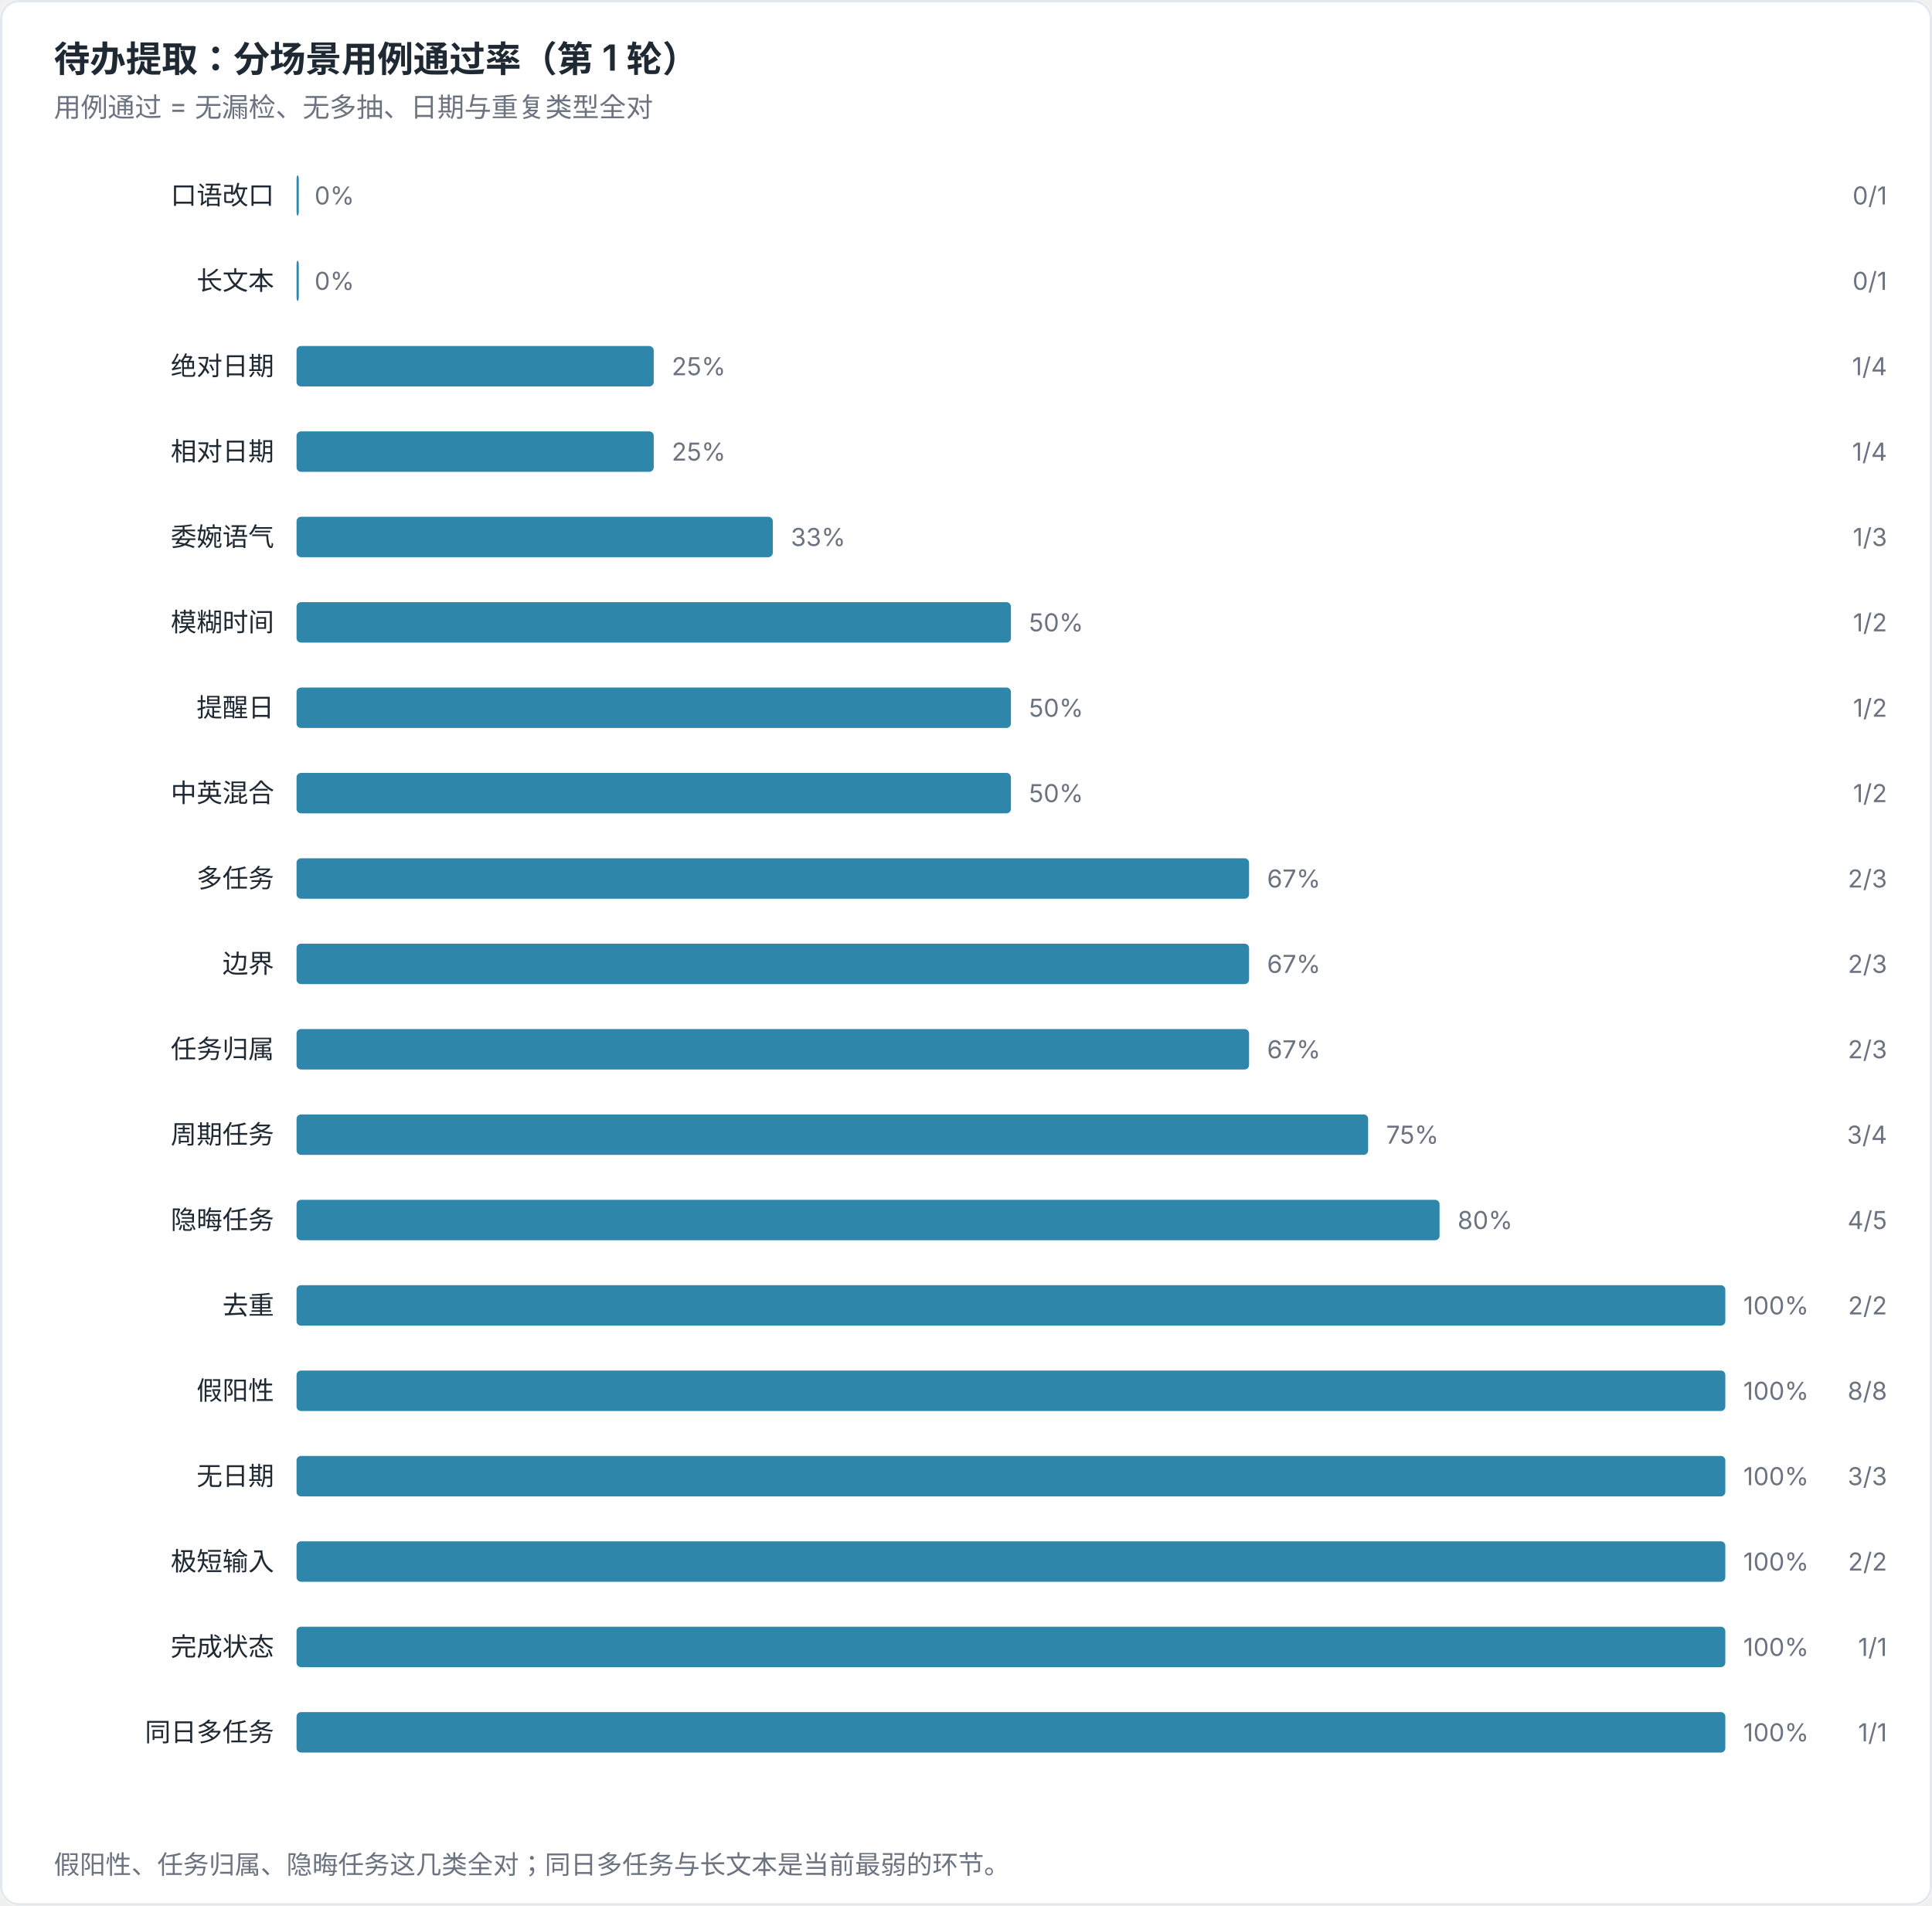
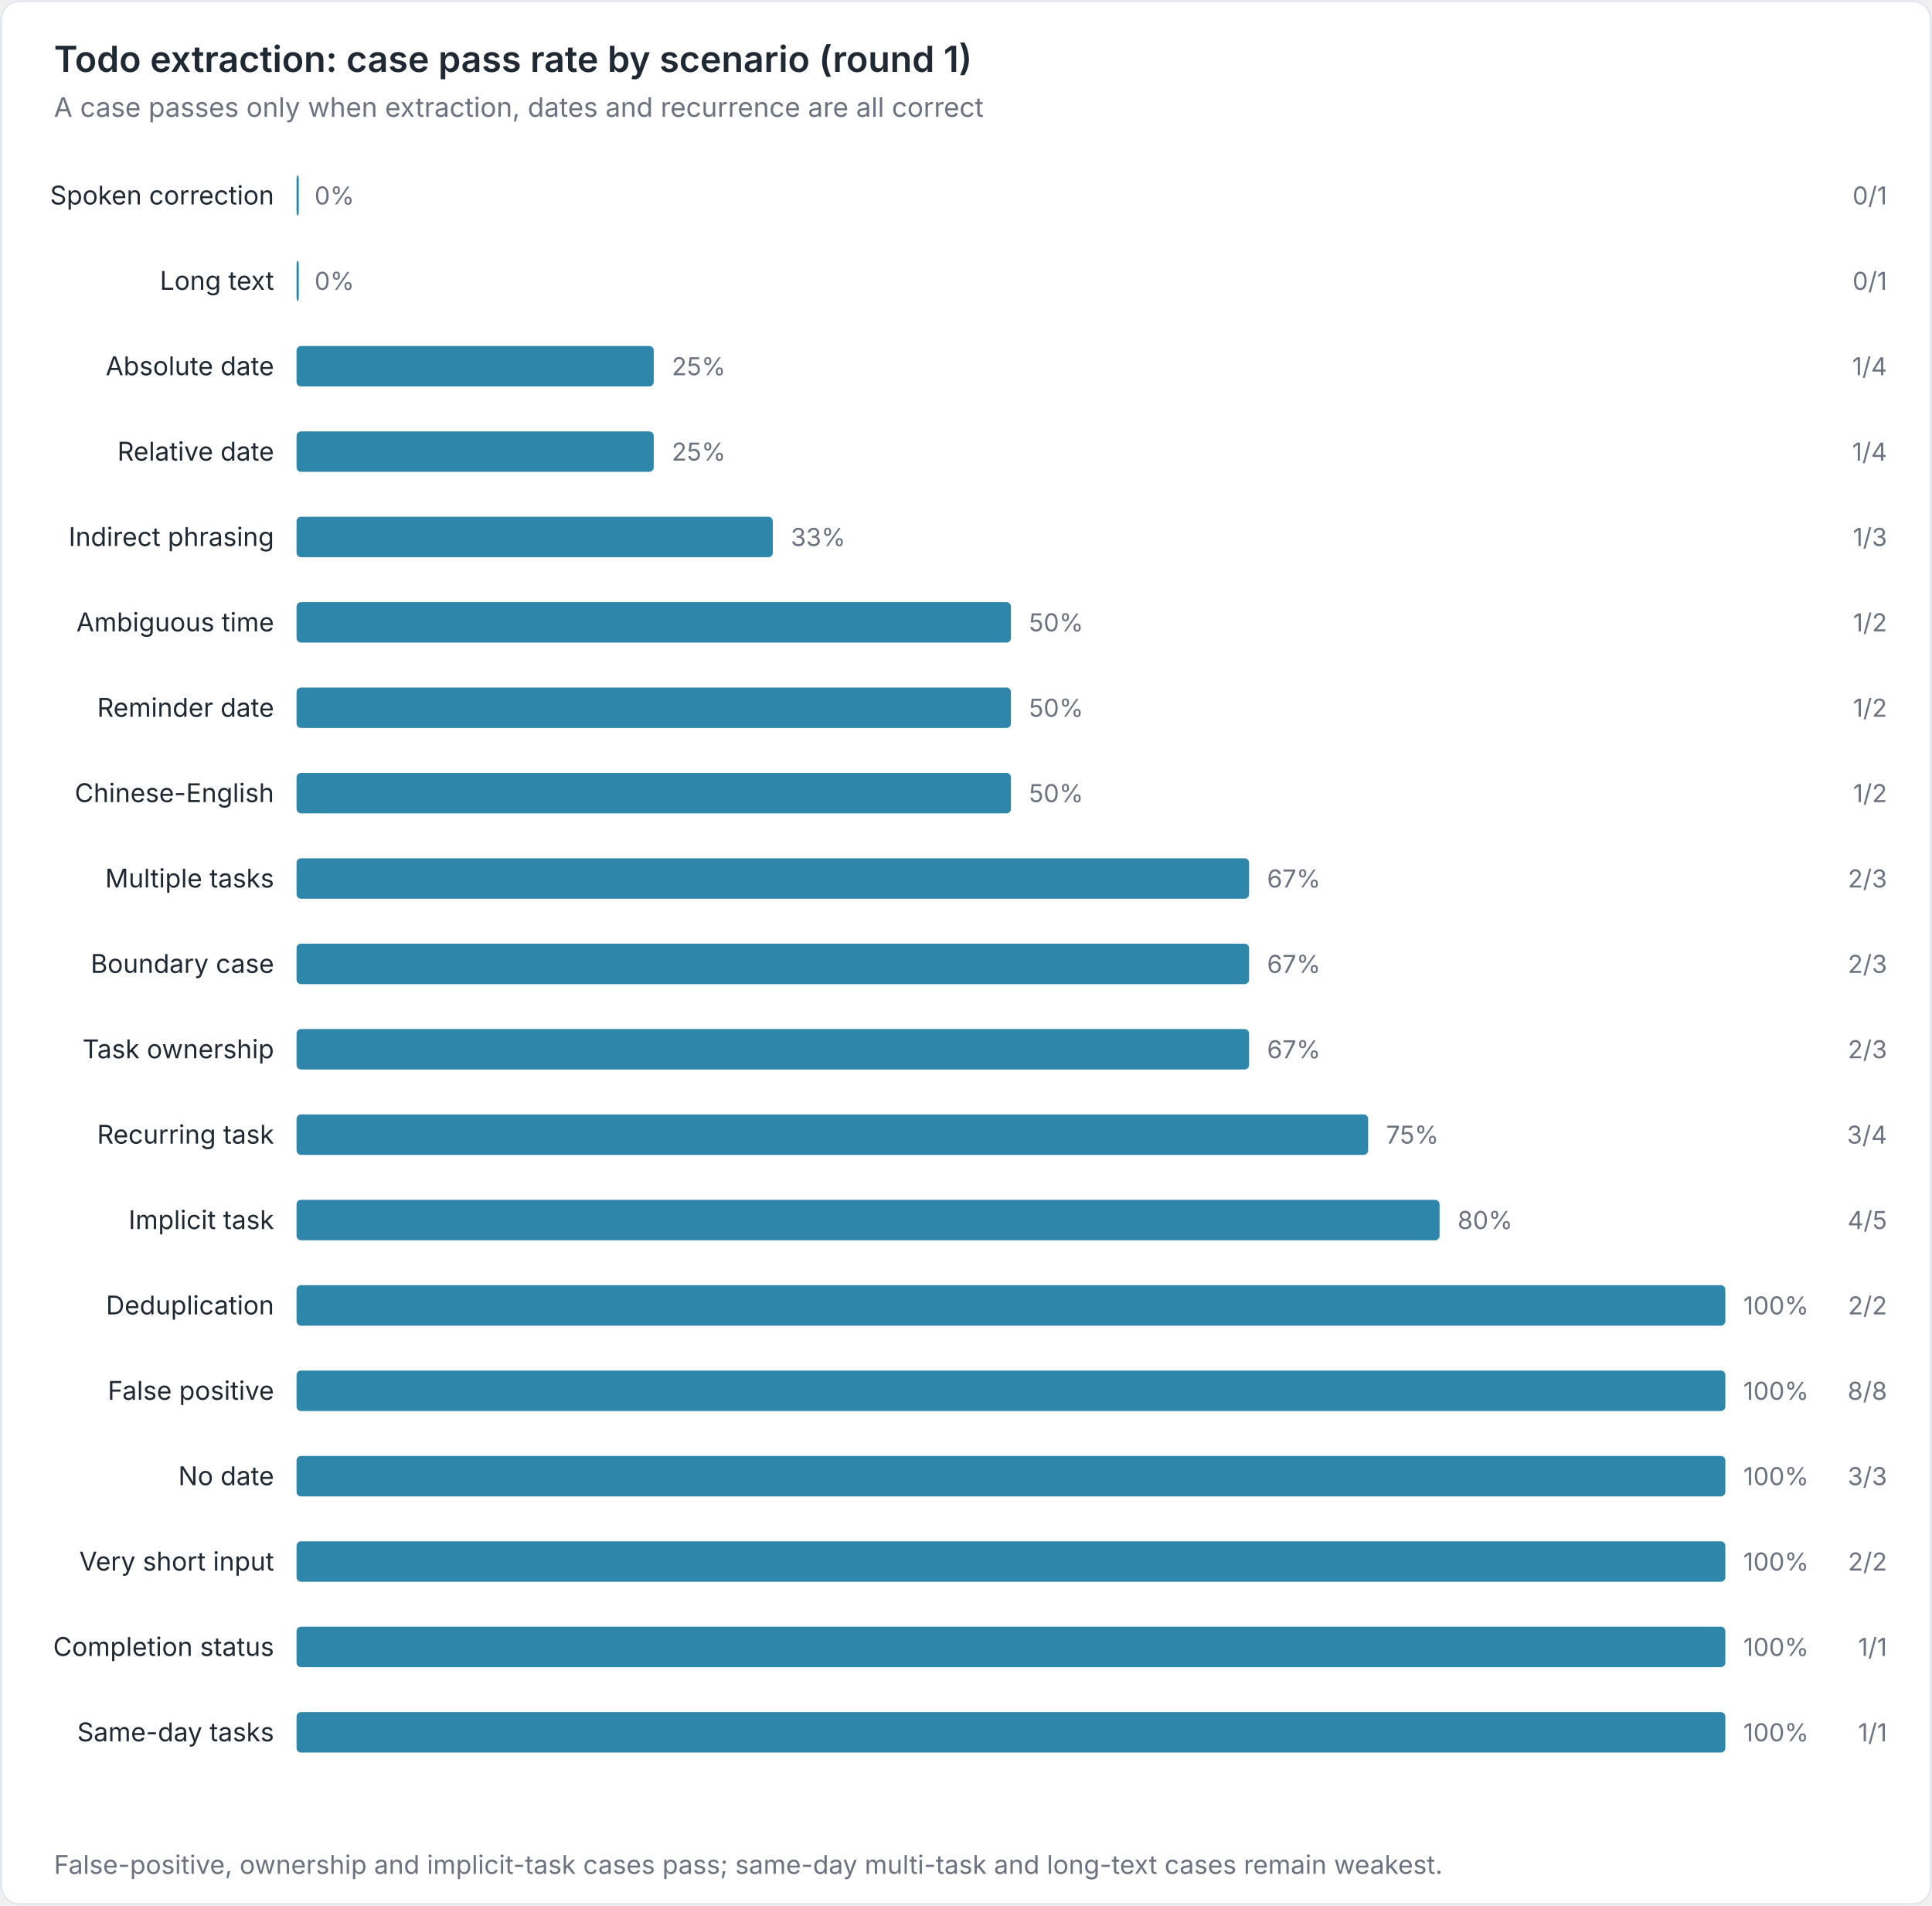
<svg xmlns="http://www.w3.org/2000/svg" width="860" height="848" viewBox="0 0 860 848" role="img">
  <rect width="860" height="848" fill="#FFFFFF" rx="8" />
  <rect x="0.5" y="0.5" width="859" height="847" fill="none" stroke="#E3E8EF" rx="8" />
-   <text x="24" y="32" font-family="-apple-system, BlinkMacSystemFont, 'Segoe UI', 'Noto Sans SC', 'Microsoft YaHei', sans-serif" font-size="16" fill="#1F2933" text-anchor="start" font-weight="600">待办提取：分场景用例通过率（第 1 轮）</text>
-   <text x="24" y="52" font-family="-apple-system, BlinkMacSystemFont, 'Segoe UI', 'Noto Sans SC', 'Microsoft YaHei', sans-serif" font-size="12" fill="#6B7280" text-anchor="start" font-weight="400">用例通过 = 无漏检、无多抽、日期与重复类型全对</text>
-   <text x="122" y="91" font-family="-apple-system, BlinkMacSystemFont, 'Segoe UI', 'Noto Sans SC', 'Microsoft YaHei', sans-serif" font-size="11.5" fill="#1F2933" text-anchor="end" font-weight="400">口语改口</text>
+   <text x="24" y="32" font-family="-apple-system, BlinkMacSystemFont, 'Segoe UI', 'Noto Sans SC', 'Microsoft YaHei', sans-serif" font-size="16" fill="#1F2933" text-anchor="start" font-weight="600">Todo extraction: case pass rate by scenario (round 1)</text>
+   <text x="24" y="52" font-family="-apple-system, BlinkMacSystemFont, 'Segoe UI', 'Noto Sans SC', 'Microsoft YaHei', sans-serif" font-size="12" fill="#6B7280" text-anchor="start" font-weight="400">A case passes only when extraction, dates and recurrence are all correct</text>
+   <text x="122" y="91" font-family="-apple-system, BlinkMacSystemFont, 'Segoe UI', 'Noto Sans SC', 'Microsoft YaHei', sans-serif" font-size="11.5" fill="#1F2933" text-anchor="end" font-weight="400">Spoken correction</text>
  <rect x="132" y="78" width="1.0" height="18" fill="#2E86AB" rx="2" />
  <text x="140" y="91" font-family="-apple-system, BlinkMacSystemFont, 'Segoe UI', 'Noto Sans SC', 'Microsoft YaHei', sans-serif" font-size="11" fill="#6B7280" text-anchor="start" font-weight="400">0%</text>
  <text x="840" y="91" font-family="-apple-system, BlinkMacSystemFont, 'Segoe UI', 'Noto Sans SC', 'Microsoft YaHei', sans-serif" font-size="11" fill="#6B7280" text-anchor="end" font-weight="400">0/1</text>
-   <text x="122" y="129" font-family="-apple-system, BlinkMacSystemFont, 'Segoe UI', 'Noto Sans SC', 'Microsoft YaHei', sans-serif" font-size="11.5" fill="#1F2933" text-anchor="end" font-weight="400">长文本</text>
+   <text x="122" y="129" font-family="-apple-system, BlinkMacSystemFont, 'Segoe UI', 'Noto Sans SC', 'Microsoft YaHei', sans-serif" font-size="11.5" fill="#1F2933" text-anchor="end" font-weight="400">Long text</text>
  <rect x="132" y="116" width="1.0" height="18" fill="#2E86AB" rx="2" />
  <text x="140" y="129" font-family="-apple-system, BlinkMacSystemFont, 'Segoe UI', 'Noto Sans SC', 'Microsoft YaHei', sans-serif" font-size="11" fill="#6B7280" text-anchor="start" font-weight="400">0%</text>
  <text x="840" y="129" font-family="-apple-system, BlinkMacSystemFont, 'Segoe UI', 'Noto Sans SC', 'Microsoft YaHei', sans-serif" font-size="11" fill="#6B7280" text-anchor="end" font-weight="400">0/1</text>
-   <text x="122" y="167" font-family="-apple-system, BlinkMacSystemFont, 'Segoe UI', 'Noto Sans SC', 'Microsoft YaHei', sans-serif" font-size="11.5" fill="#1F2933" text-anchor="end" font-weight="400">绝对日期</text>
+   <text x="122" y="167" font-family="-apple-system, BlinkMacSystemFont, 'Segoe UI', 'Noto Sans SC', 'Microsoft YaHei', sans-serif" font-size="11.5" fill="#1F2933" text-anchor="end" font-weight="400">Absolute date</text>
  <rect x="132" y="154" width="159.0" height="18" fill="#2E86AB" rx="2" />
  <text x="299" y="167" font-family="-apple-system, BlinkMacSystemFont, 'Segoe UI', 'Noto Sans SC', 'Microsoft YaHei', sans-serif" font-size="11" fill="#6B7280" text-anchor="start" font-weight="400">25%</text>
  <text x="840" y="167" font-family="-apple-system, BlinkMacSystemFont, 'Segoe UI', 'Noto Sans SC', 'Microsoft YaHei', sans-serif" font-size="11" fill="#6B7280" text-anchor="end" font-weight="400">1/4</text>
-   <text x="122" y="205" font-family="-apple-system, BlinkMacSystemFont, 'Segoe UI', 'Noto Sans SC', 'Microsoft YaHei', sans-serif" font-size="11.5" fill="#1F2933" text-anchor="end" font-weight="400">相对日期</text>
+   <text x="122" y="205" font-family="-apple-system, BlinkMacSystemFont, 'Segoe UI', 'Noto Sans SC', 'Microsoft YaHei', sans-serif" font-size="11.5" fill="#1F2933" text-anchor="end" font-weight="400">Relative date</text>
  <rect x="132" y="192" width="159.0" height="18" fill="#2E86AB" rx="2" />
  <text x="299" y="205" font-family="-apple-system, BlinkMacSystemFont, 'Segoe UI', 'Noto Sans SC', 'Microsoft YaHei', sans-serif" font-size="11" fill="#6B7280" text-anchor="start" font-weight="400">25%</text>
  <text x="840" y="205" font-family="-apple-system, BlinkMacSystemFont, 'Segoe UI', 'Noto Sans SC', 'Microsoft YaHei', sans-serif" font-size="11" fill="#6B7280" text-anchor="end" font-weight="400">1/4</text>
-   <text x="122" y="243" font-family="-apple-system, BlinkMacSystemFont, 'Segoe UI', 'Noto Sans SC', 'Microsoft YaHei', sans-serif" font-size="11.5" fill="#1F2933" text-anchor="end" font-weight="400">委婉语气</text>
+   <text x="122" y="243" font-family="-apple-system, BlinkMacSystemFont, 'Segoe UI', 'Noto Sans SC', 'Microsoft YaHei', sans-serif" font-size="11.5" fill="#1F2933" text-anchor="end" font-weight="400">Indirect phrasing</text>
  <rect x="132" y="230" width="212.0" height="18" fill="#2E86AB" rx="2" />
  <text x="352" y="243" font-family="-apple-system, BlinkMacSystemFont, 'Segoe UI', 'Noto Sans SC', 'Microsoft YaHei', sans-serif" font-size="11" fill="#6B7280" text-anchor="start" font-weight="400">33%</text>
  <text x="840" y="243" font-family="-apple-system, BlinkMacSystemFont, 'Segoe UI', 'Noto Sans SC', 'Microsoft YaHei', sans-serif" font-size="11" fill="#6B7280" text-anchor="end" font-weight="400">1/3</text>
-   <text x="122" y="281" font-family="-apple-system, BlinkMacSystemFont, 'Segoe UI', 'Noto Sans SC', 'Microsoft YaHei', sans-serif" font-size="11.5" fill="#1F2933" text-anchor="end" font-weight="400">模糊时间</text>
+   <text x="122" y="281" font-family="-apple-system, BlinkMacSystemFont, 'Segoe UI', 'Noto Sans SC', 'Microsoft YaHei', sans-serif" font-size="11.5" fill="#1F2933" text-anchor="end" font-weight="400">Ambiguous time</text>
  <rect x="132" y="268" width="318.0" height="18" fill="#2E86AB" rx="2" />
  <text x="458" y="281" font-family="-apple-system, BlinkMacSystemFont, 'Segoe UI', 'Noto Sans SC', 'Microsoft YaHei', sans-serif" font-size="11" fill="#6B7280" text-anchor="start" font-weight="400">50%</text>
  <text x="840" y="281" font-family="-apple-system, BlinkMacSystemFont, 'Segoe UI', 'Noto Sans SC', 'Microsoft YaHei', sans-serif" font-size="11" fill="#6B7280" text-anchor="end" font-weight="400">1/2</text>
-   <text x="122" y="319" font-family="-apple-system, BlinkMacSystemFont, 'Segoe UI', 'Noto Sans SC', 'Microsoft YaHei', sans-serif" font-size="11.5" fill="#1F2933" text-anchor="end" font-weight="400">提醒日</text>
+   <text x="122" y="319" font-family="-apple-system, BlinkMacSystemFont, 'Segoe UI', 'Noto Sans SC', 'Microsoft YaHei', sans-serif" font-size="11.5" fill="#1F2933" text-anchor="end" font-weight="400">Reminder date</text>
  <rect x="132" y="306" width="318.0" height="18" fill="#2E86AB" rx="2" />
  <text x="458" y="319" font-family="-apple-system, BlinkMacSystemFont, 'Segoe UI', 'Noto Sans SC', 'Microsoft YaHei', sans-serif" font-size="11" fill="#6B7280" text-anchor="start" font-weight="400">50%</text>
  <text x="840" y="319" font-family="-apple-system, BlinkMacSystemFont, 'Segoe UI', 'Noto Sans SC', 'Microsoft YaHei', sans-serif" font-size="11" fill="#6B7280" text-anchor="end" font-weight="400">1/2</text>
-   <text x="122" y="357" font-family="-apple-system, BlinkMacSystemFont, 'Segoe UI', 'Noto Sans SC', 'Microsoft YaHei', sans-serif" font-size="11.5" fill="#1F2933" text-anchor="end" font-weight="400">中英混合</text>
+   <text x="122" y="357" font-family="-apple-system, BlinkMacSystemFont, 'Segoe UI', 'Noto Sans SC', 'Microsoft YaHei', sans-serif" font-size="11.5" fill="#1F2933" text-anchor="end" font-weight="400">Chinese-English</text>
  <rect x="132" y="344" width="318.0" height="18" fill="#2E86AB" rx="2" />
  <text x="458" y="357" font-family="-apple-system, BlinkMacSystemFont, 'Segoe UI', 'Noto Sans SC', 'Microsoft YaHei', sans-serif" font-size="11" fill="#6B7280" text-anchor="start" font-weight="400">50%</text>
  <text x="840" y="357" font-family="-apple-system, BlinkMacSystemFont, 'Segoe UI', 'Noto Sans SC', 'Microsoft YaHei', sans-serif" font-size="11" fill="#6B7280" text-anchor="end" font-weight="400">1/2</text>
-   <text x="122" y="395" font-family="-apple-system, BlinkMacSystemFont, 'Segoe UI', 'Noto Sans SC', 'Microsoft YaHei', sans-serif" font-size="11.5" fill="#1F2933" text-anchor="end" font-weight="400">多任务</text>
+   <text x="122" y="395" font-family="-apple-system, BlinkMacSystemFont, 'Segoe UI', 'Noto Sans SC', 'Microsoft YaHei', sans-serif" font-size="11.5" fill="#1F2933" text-anchor="end" font-weight="400">Multiple tasks</text>
  <rect x="132" y="382" width="424.0" height="18" fill="#2E86AB" rx="2" />
  <text x="564" y="395" font-family="-apple-system, BlinkMacSystemFont, 'Segoe UI', 'Noto Sans SC', 'Microsoft YaHei', sans-serif" font-size="11" fill="#6B7280" text-anchor="start" font-weight="400">67%</text>
  <text x="840" y="395" font-family="-apple-system, BlinkMacSystemFont, 'Segoe UI', 'Noto Sans SC', 'Microsoft YaHei', sans-serif" font-size="11" fill="#6B7280" text-anchor="end" font-weight="400">2/3</text>
-   <text x="122" y="433" font-family="-apple-system, BlinkMacSystemFont, 'Segoe UI', 'Noto Sans SC', 'Microsoft YaHei', sans-serif" font-size="11.5" fill="#1F2933" text-anchor="end" font-weight="400">边界</text>
+   <text x="122" y="433" font-family="-apple-system, BlinkMacSystemFont, 'Segoe UI', 'Noto Sans SC', 'Microsoft YaHei', sans-serif" font-size="11.5" fill="#1F2933" text-anchor="end" font-weight="400">Boundary case</text>
  <rect x="132" y="420" width="424.0" height="18" fill="#2E86AB" rx="2" />
  <text x="564" y="433" font-family="-apple-system, BlinkMacSystemFont, 'Segoe UI', 'Noto Sans SC', 'Microsoft YaHei', sans-serif" font-size="11" fill="#6B7280" text-anchor="start" font-weight="400">67%</text>
  <text x="840" y="433" font-family="-apple-system, BlinkMacSystemFont, 'Segoe UI', 'Noto Sans SC', 'Microsoft YaHei', sans-serif" font-size="11" fill="#6B7280" text-anchor="end" font-weight="400">2/3</text>
-   <text x="122" y="471" font-family="-apple-system, BlinkMacSystemFont, 'Segoe UI', 'Noto Sans SC', 'Microsoft YaHei', sans-serif" font-size="11.5" fill="#1F2933" text-anchor="end" font-weight="400">任务归属</text>
+   <text x="122" y="471" font-family="-apple-system, BlinkMacSystemFont, 'Segoe UI', 'Noto Sans SC', 'Microsoft YaHei', sans-serif" font-size="11.5" fill="#1F2933" text-anchor="end" font-weight="400">Task ownership</text>
  <rect x="132" y="458" width="424.0" height="18" fill="#2E86AB" rx="2" />
  <text x="564" y="471" font-family="-apple-system, BlinkMacSystemFont, 'Segoe UI', 'Noto Sans SC', 'Microsoft YaHei', sans-serif" font-size="11" fill="#6B7280" text-anchor="start" font-weight="400">67%</text>
  <text x="840" y="471" font-family="-apple-system, BlinkMacSystemFont, 'Segoe UI', 'Noto Sans SC', 'Microsoft YaHei', sans-serif" font-size="11" fill="#6B7280" text-anchor="end" font-weight="400">2/3</text>
-   <text x="122" y="509" font-family="-apple-system, BlinkMacSystemFont, 'Segoe UI', 'Noto Sans SC', 'Microsoft YaHei', sans-serif" font-size="11.5" fill="#1F2933" text-anchor="end" font-weight="400">周期任务</text>
+   <text x="122" y="509" font-family="-apple-system, BlinkMacSystemFont, 'Segoe UI', 'Noto Sans SC', 'Microsoft YaHei', sans-serif" font-size="11.5" fill="#1F2933" text-anchor="end" font-weight="400">Recurring task</text>
  <rect x="132" y="496" width="477.0" height="18" fill="#2E86AB" rx="2" />
  <text x="617" y="509" font-family="-apple-system, BlinkMacSystemFont, 'Segoe UI', 'Noto Sans SC', 'Microsoft YaHei', sans-serif" font-size="11" fill="#6B7280" text-anchor="start" font-weight="400">75%</text>
  <text x="840" y="509" font-family="-apple-system, BlinkMacSystemFont, 'Segoe UI', 'Noto Sans SC', 'Microsoft YaHei', sans-serif" font-size="11" fill="#6B7280" text-anchor="end" font-weight="400">3/4</text>
-   <text x="122" y="547" font-family="-apple-system, BlinkMacSystemFont, 'Segoe UI', 'Noto Sans SC', 'Microsoft YaHei', sans-serif" font-size="11.5" fill="#1F2933" text-anchor="end" font-weight="400">隐晦任务</text>
+   <text x="122" y="547" font-family="-apple-system, BlinkMacSystemFont, 'Segoe UI', 'Noto Sans SC', 'Microsoft YaHei', sans-serif" font-size="11.5" fill="#1F2933" text-anchor="end" font-weight="400">Implicit task</text>
  <rect x="132" y="534" width="508.8" height="18" fill="#2E86AB" rx="2" />
  <text x="648.8" y="547" font-family="-apple-system, BlinkMacSystemFont, 'Segoe UI', 'Noto Sans SC', 'Microsoft YaHei', sans-serif" font-size="11" fill="#6B7280" text-anchor="start" font-weight="400">80%</text>
  <text x="840" y="547" font-family="-apple-system, BlinkMacSystemFont, 'Segoe UI', 'Noto Sans SC', 'Microsoft YaHei', sans-serif" font-size="11" fill="#6B7280" text-anchor="end" font-weight="400">4/5</text>
-   <text x="122" y="585" font-family="-apple-system, BlinkMacSystemFont, 'Segoe UI', 'Noto Sans SC', 'Microsoft YaHei', sans-serif" font-size="11.5" fill="#1F2933" text-anchor="end" font-weight="400">去重</text>
+   <text x="122" y="585" font-family="-apple-system, BlinkMacSystemFont, 'Segoe UI', 'Noto Sans SC', 'Microsoft YaHei', sans-serif" font-size="11.5" fill="#1F2933" text-anchor="end" font-weight="400">Deduplication</text>
  <rect x="132" y="572" width="636.0" height="18" fill="#2E86AB" rx="2" />
  <text x="776" y="585" font-family="-apple-system, BlinkMacSystemFont, 'Segoe UI', 'Noto Sans SC', 'Microsoft YaHei', sans-serif" font-size="11" fill="#6B7280" text-anchor="start" font-weight="400">100%</text>
  <text x="840" y="585" font-family="-apple-system, BlinkMacSystemFont, 'Segoe UI', 'Noto Sans SC', 'Microsoft YaHei', sans-serif" font-size="11" fill="#6B7280" text-anchor="end" font-weight="400">2/2</text>
-   <text x="122" y="623" font-family="-apple-system, BlinkMacSystemFont, 'Segoe UI', 'Noto Sans SC', 'Microsoft YaHei', sans-serif" font-size="11.5" fill="#1F2933" text-anchor="end" font-weight="400">假阳性</text>
+   <text x="122" y="623" font-family="-apple-system, BlinkMacSystemFont, 'Segoe UI', 'Noto Sans SC', 'Microsoft YaHei', sans-serif" font-size="11.5" fill="#1F2933" text-anchor="end" font-weight="400">False positive</text>
  <rect x="132" y="610" width="636.0" height="18" fill="#2E86AB" rx="2" />
  <text x="776" y="623" font-family="-apple-system, BlinkMacSystemFont, 'Segoe UI', 'Noto Sans SC', 'Microsoft YaHei', sans-serif" font-size="11" fill="#6B7280" text-anchor="start" font-weight="400">100%</text>
  <text x="840" y="623" font-family="-apple-system, BlinkMacSystemFont, 'Segoe UI', 'Noto Sans SC', 'Microsoft YaHei', sans-serif" font-size="11" fill="#6B7280" text-anchor="end" font-weight="400">8/8</text>
-   <text x="122" y="661" font-family="-apple-system, BlinkMacSystemFont, 'Segoe UI', 'Noto Sans SC', 'Microsoft YaHei', sans-serif" font-size="11.5" fill="#1F2933" text-anchor="end" font-weight="400">无日期</text>
+   <text x="122" y="661" font-family="-apple-system, BlinkMacSystemFont, 'Segoe UI', 'Noto Sans SC', 'Microsoft YaHei', sans-serif" font-size="11.5" fill="#1F2933" text-anchor="end" font-weight="400">No date</text>
  <rect x="132" y="648" width="636.0" height="18" fill="#2E86AB" rx="2" />
  <text x="776" y="661" font-family="-apple-system, BlinkMacSystemFont, 'Segoe UI', 'Noto Sans SC', 'Microsoft YaHei', sans-serif" font-size="11" fill="#6B7280" text-anchor="start" font-weight="400">100%</text>
  <text x="840" y="661" font-family="-apple-system, BlinkMacSystemFont, 'Segoe UI', 'Noto Sans SC', 'Microsoft YaHei', sans-serif" font-size="11" fill="#6B7280" text-anchor="end" font-weight="400">3/3</text>
-   <text x="122" y="699" font-family="-apple-system, BlinkMacSystemFont, 'Segoe UI', 'Noto Sans SC', 'Microsoft YaHei', sans-serif" font-size="11.5" fill="#1F2933" text-anchor="end" font-weight="400">极短输入</text>
+   <text x="122" y="699" font-family="-apple-system, BlinkMacSystemFont, 'Segoe UI', 'Noto Sans SC', 'Microsoft YaHei', sans-serif" font-size="11.5" fill="#1F2933" text-anchor="end" font-weight="400">Very short input</text>
  <rect x="132" y="686" width="636.0" height="18" fill="#2E86AB" rx="2" />
  <text x="776" y="699" font-family="-apple-system, BlinkMacSystemFont, 'Segoe UI', 'Noto Sans SC', 'Microsoft YaHei', sans-serif" font-size="11" fill="#6B7280" text-anchor="start" font-weight="400">100%</text>
  <text x="840" y="699" font-family="-apple-system, BlinkMacSystemFont, 'Segoe UI', 'Noto Sans SC', 'Microsoft YaHei', sans-serif" font-size="11" fill="#6B7280" text-anchor="end" font-weight="400">2/2</text>
-   <text x="122" y="737" font-family="-apple-system, BlinkMacSystemFont, 'Segoe UI', 'Noto Sans SC', 'Microsoft YaHei', sans-serif" font-size="11.5" fill="#1F2933" text-anchor="end" font-weight="400">完成状态</text>
+   <text x="122" y="737" font-family="-apple-system, BlinkMacSystemFont, 'Segoe UI', 'Noto Sans SC', 'Microsoft YaHei', sans-serif" font-size="11.5" fill="#1F2933" text-anchor="end" font-weight="400">Completion status</text>
  <rect x="132" y="724" width="636.0" height="18" fill="#2E86AB" rx="2" />
  <text x="776" y="737" font-family="-apple-system, BlinkMacSystemFont, 'Segoe UI', 'Noto Sans SC', 'Microsoft YaHei', sans-serif" font-size="11" fill="#6B7280" text-anchor="start" font-weight="400">100%</text>
  <text x="840" y="737" font-family="-apple-system, BlinkMacSystemFont, 'Segoe UI', 'Noto Sans SC', 'Microsoft YaHei', sans-serif" font-size="11" fill="#6B7280" text-anchor="end" font-weight="400">1/1</text>
-   <text x="122" y="775" font-family="-apple-system, BlinkMacSystemFont, 'Segoe UI', 'Noto Sans SC', 'Microsoft YaHei', sans-serif" font-size="11.5" fill="#1F2933" text-anchor="end" font-weight="400">同日多任务</text>
+   <text x="122" y="775" font-family="-apple-system, BlinkMacSystemFont, 'Segoe UI', 'Noto Sans SC', 'Microsoft YaHei', sans-serif" font-size="11.5" fill="#1F2933" text-anchor="end" font-weight="400">Same-day tasks</text>
  <rect x="132" y="762" width="636.0" height="18" fill="#2E86AB" rx="2" />
  <text x="776" y="775" font-family="-apple-system, BlinkMacSystemFont, 'Segoe UI', 'Noto Sans SC', 'Microsoft YaHei', sans-serif" font-size="11" fill="#6B7280" text-anchor="start" font-weight="400">100%</text>
  <text x="840" y="775" font-family="-apple-system, BlinkMacSystemFont, 'Segoe UI', 'Noto Sans SC', 'Microsoft YaHei', sans-serif" font-size="11" fill="#6B7280" text-anchor="end" font-weight="400">1/1</text>
-   <text x="24" y="834" font-family="-apple-system, BlinkMacSystemFont, 'Segoe UI', 'Noto Sans SC', 'Microsoft YaHei', sans-serif" font-size="11.5" fill="#6B7280" text-anchor="start" font-weight="400">假阳性、任务归属、隐晦任务这几类全对；同日多任务与长文本是当前最弱的环节。</text>
+   <text x="24" y="834" font-family="-apple-system, BlinkMacSystemFont, 'Segoe UI', 'Noto Sans SC', 'Microsoft YaHei', sans-serif" font-size="11.5" fill="#6B7280" text-anchor="start" font-weight="400">False-positive, ownership and implicit-task cases pass; same-day multi-task and long-text cases remain weakest.</text>
</svg>
